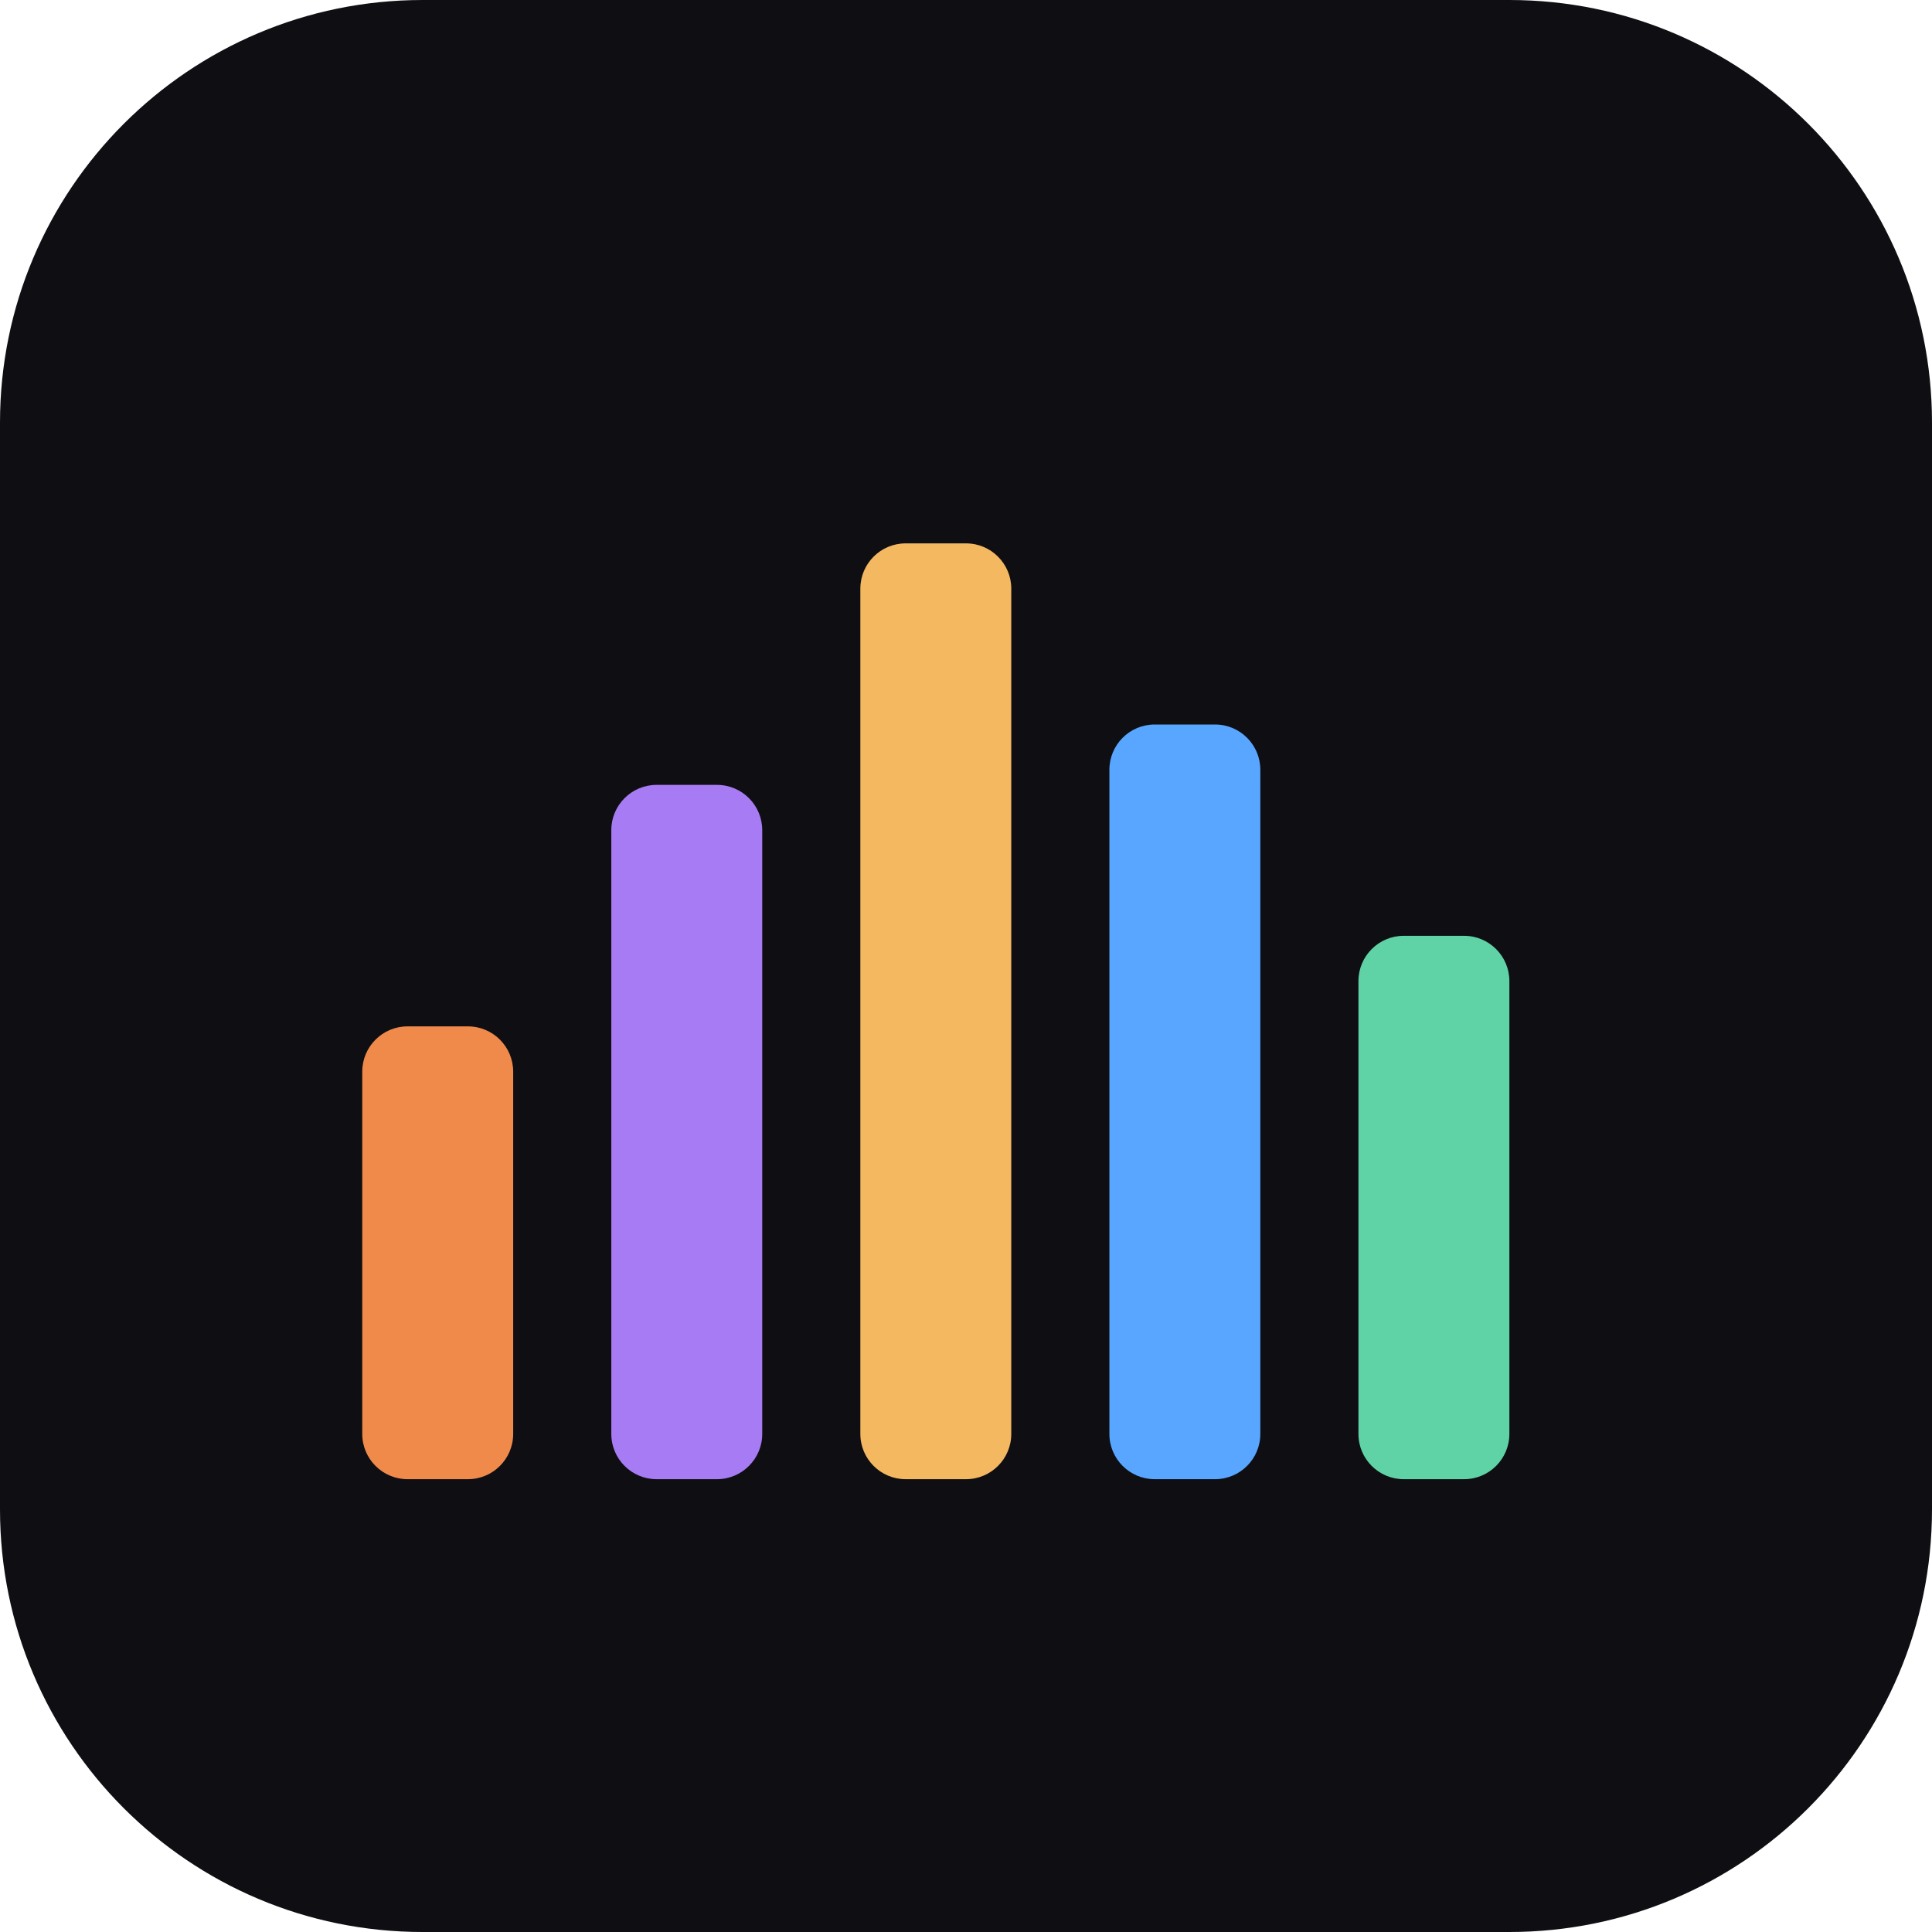
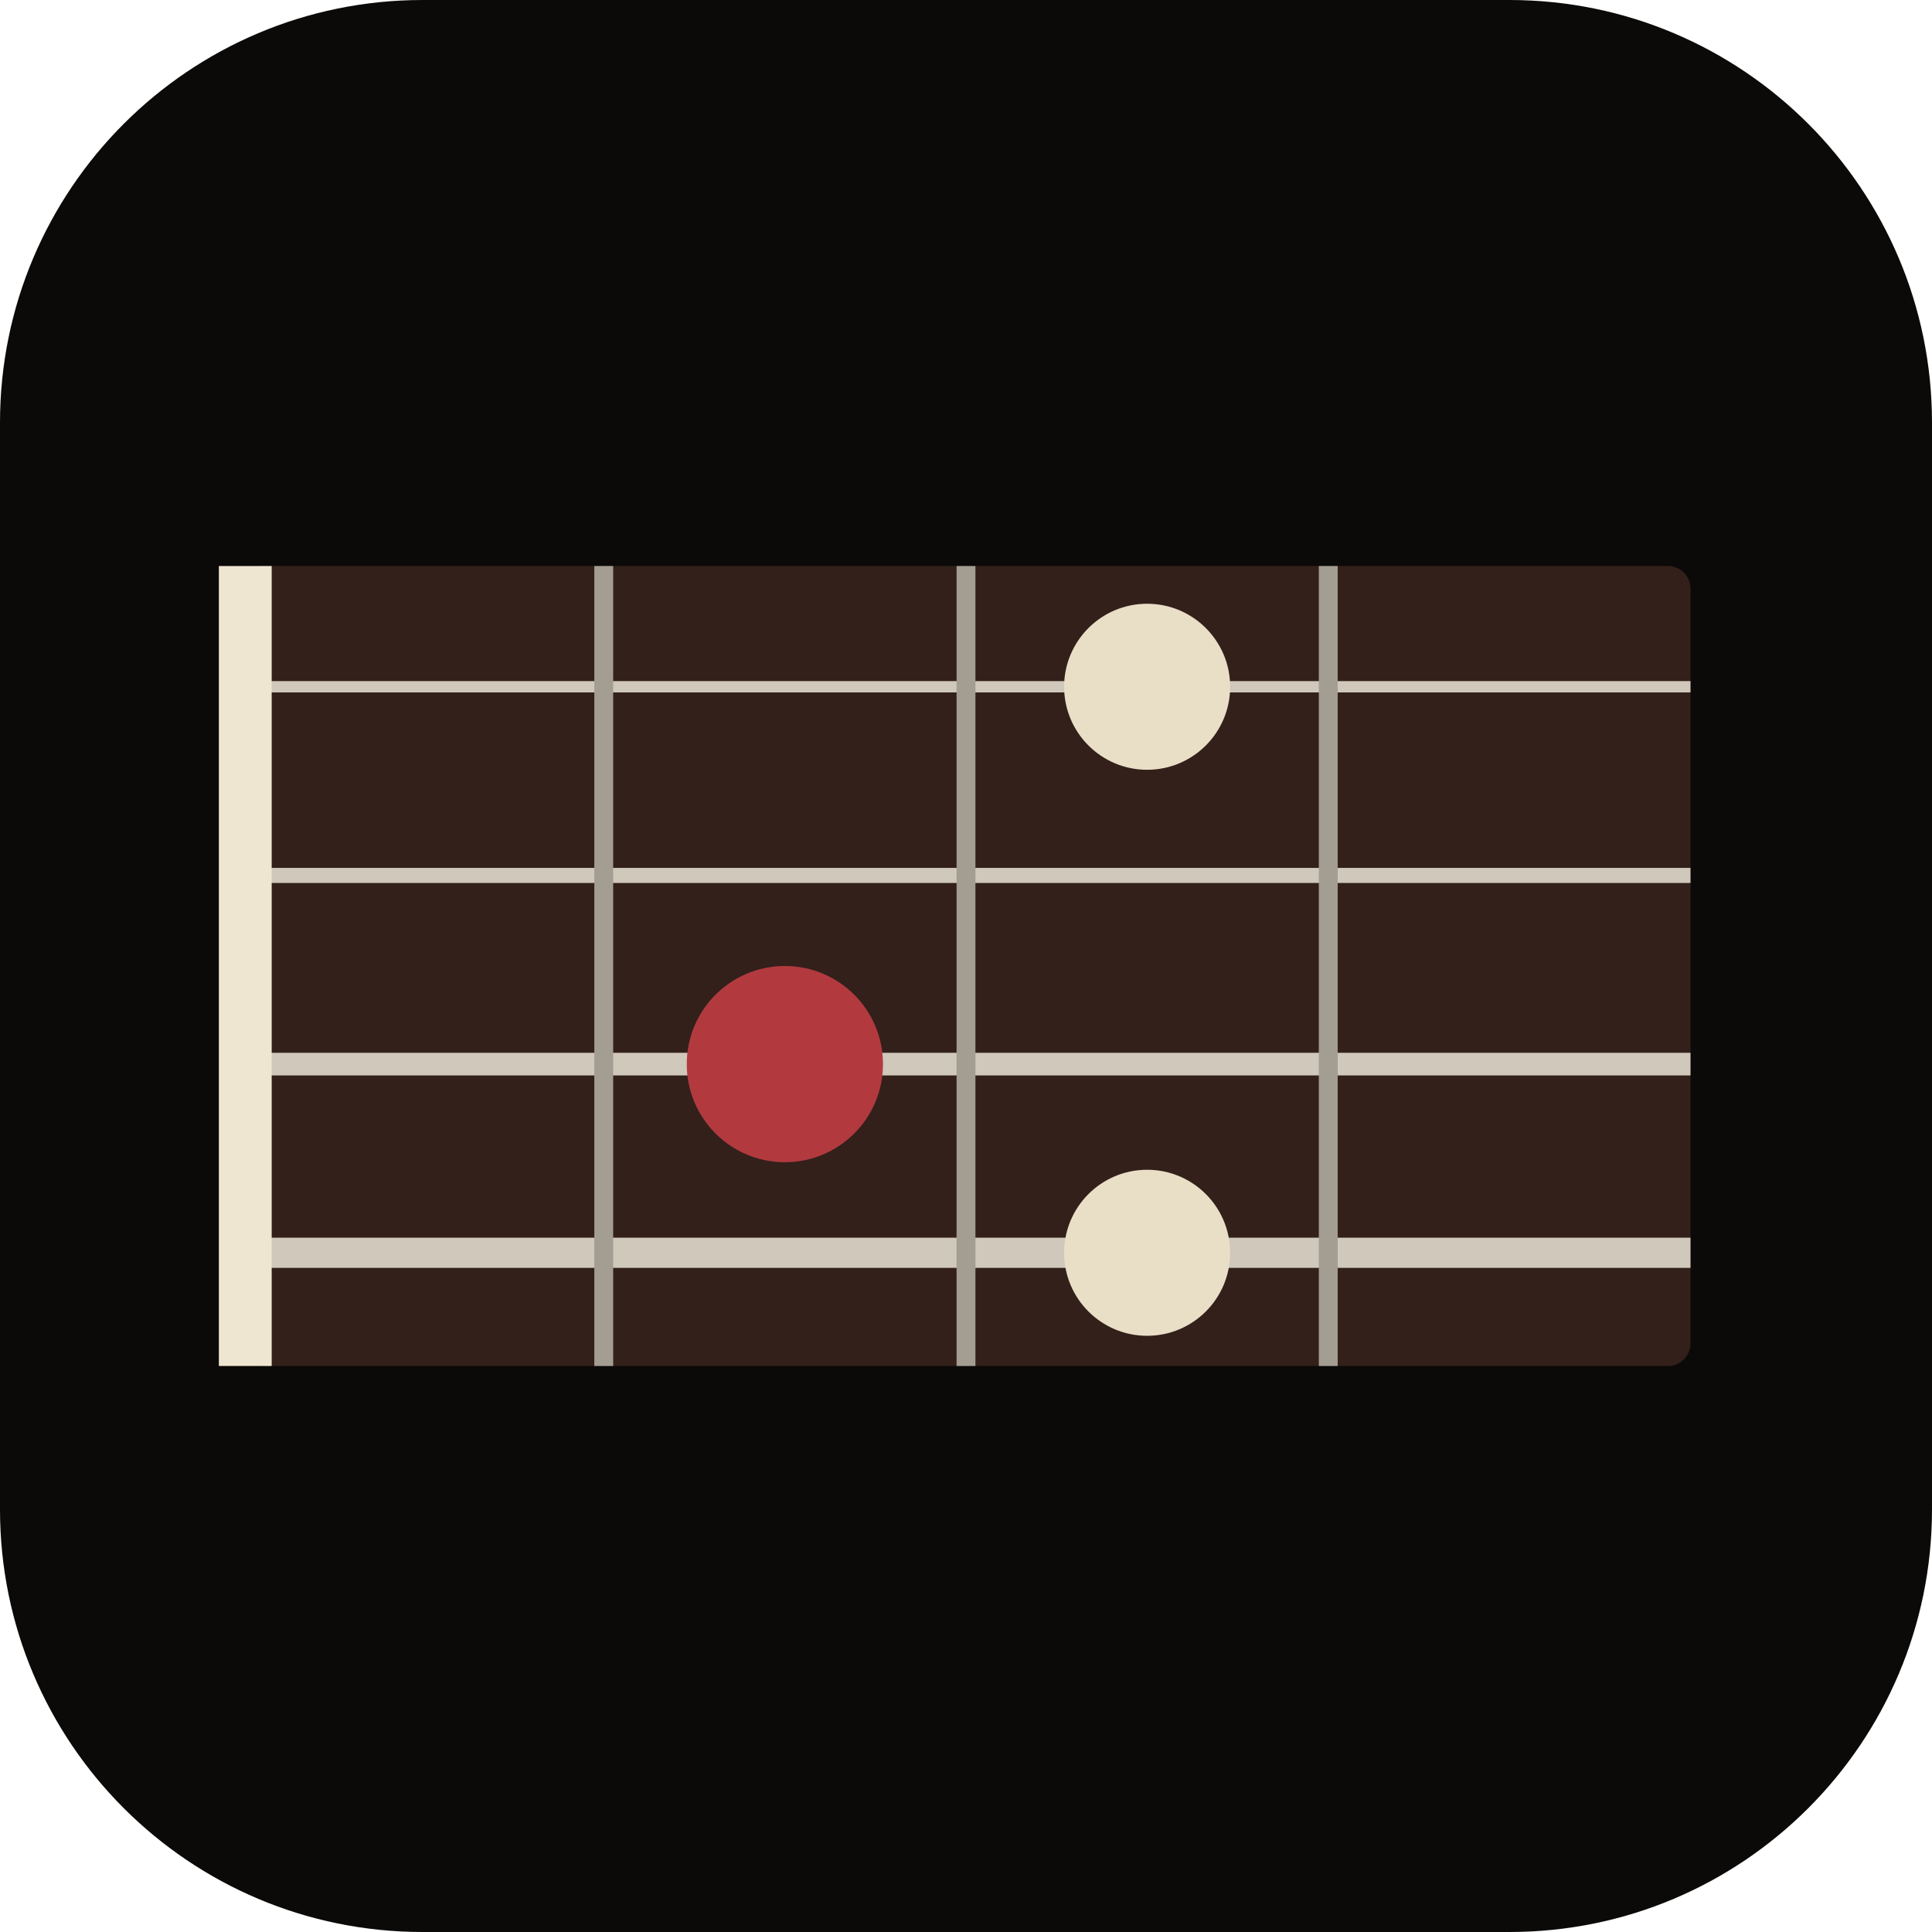
<svg xmlns="http://www.w3.org/2000/svg" viewBox="0 0 512 512">
-   <rect width="512" height="512" rx="112" fill="#0f0e13" />
-   <g transform="translate(96 120)">
-     <rect x="0" y="152" width="40" height="120" rx="12" fill="#f08a4b" />
-     <rect x="66" y="88" width="40" height="184" rx="12" fill="#a77bf3" />
-     <rect x="132" y="24" width="40" height="248" rx="12" fill="#f4b860" />
-     <rect x="198" y="72" width="40" height="200" rx="12" fill="#58a6ff" />
-     <rect x="264" y="128" width="40" height="144" rx="12" fill="#5fd3a5" />
+   <rect width="512" height="512" rx="112" fill="#0b0a08" />
+   <rect x="64" y="150" width="384" height="212" rx="6" fill="#33201a" />
+   <g stroke="#cfc8bb">
+     <line x1="64" y1="182" x2="448" y2="182" stroke-width="3" />
+     <line x1="64" y1="232" x2="448" y2="232" stroke-width="4" />
+     <line x1="64" y1="282" x2="448" y2="282" stroke-width="6" />
+     <line x1="64" y1="332" x2="448" y2="332" stroke-width="8" />
  </g>
+   <g stroke="#a39d92" stroke-width="5">
+     <line x1="160" y1="150" x2="160" y2="362" />
+     <line x1="256" y1="150" x2="256" y2="362" />
+     <line x1="352" y1="150" x2="352" y2="362" />
+   </g>
+   <rect x="58" y="150" width="14" height="212" fill="#efe6d2" />
+   <circle cx="208" cy="282" r="26" fill="#b23a3f" />
+   <circle cx="304" cy="182" r="22" fill="#e9dfc7" />
+   <circle cx="304" cy="332" r="22" fill="#e9dfc7" />
</svg>
